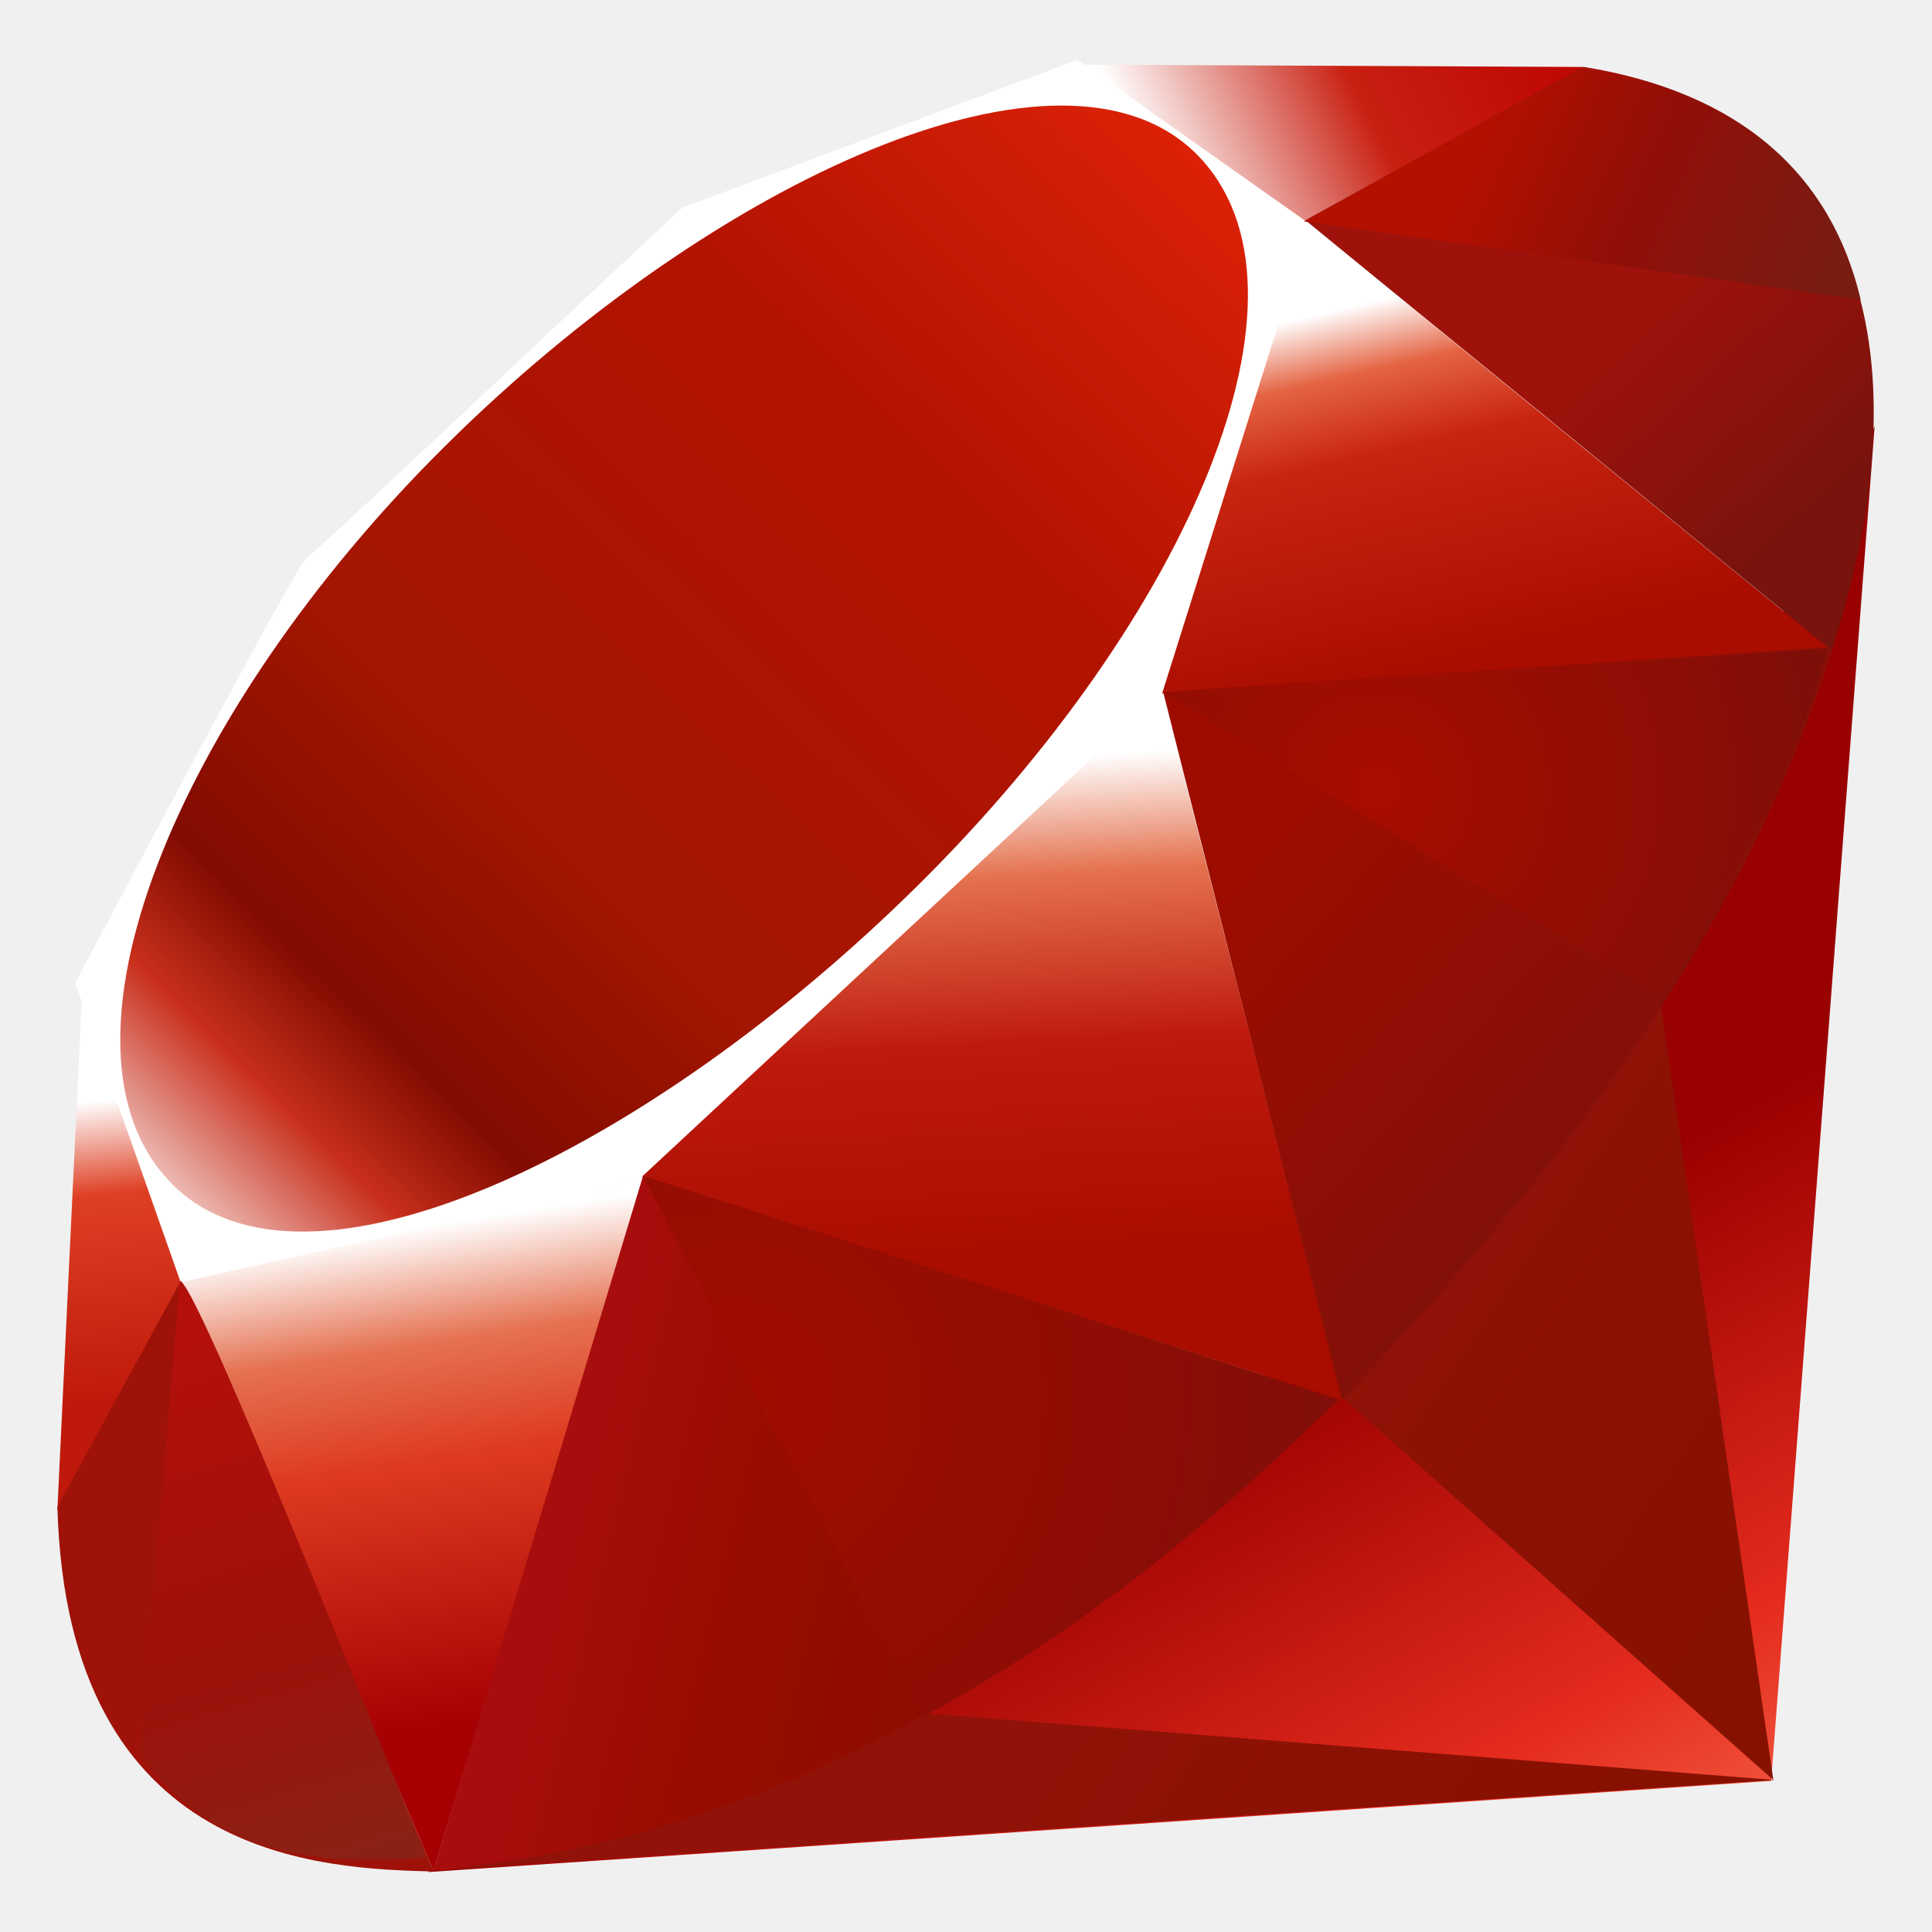
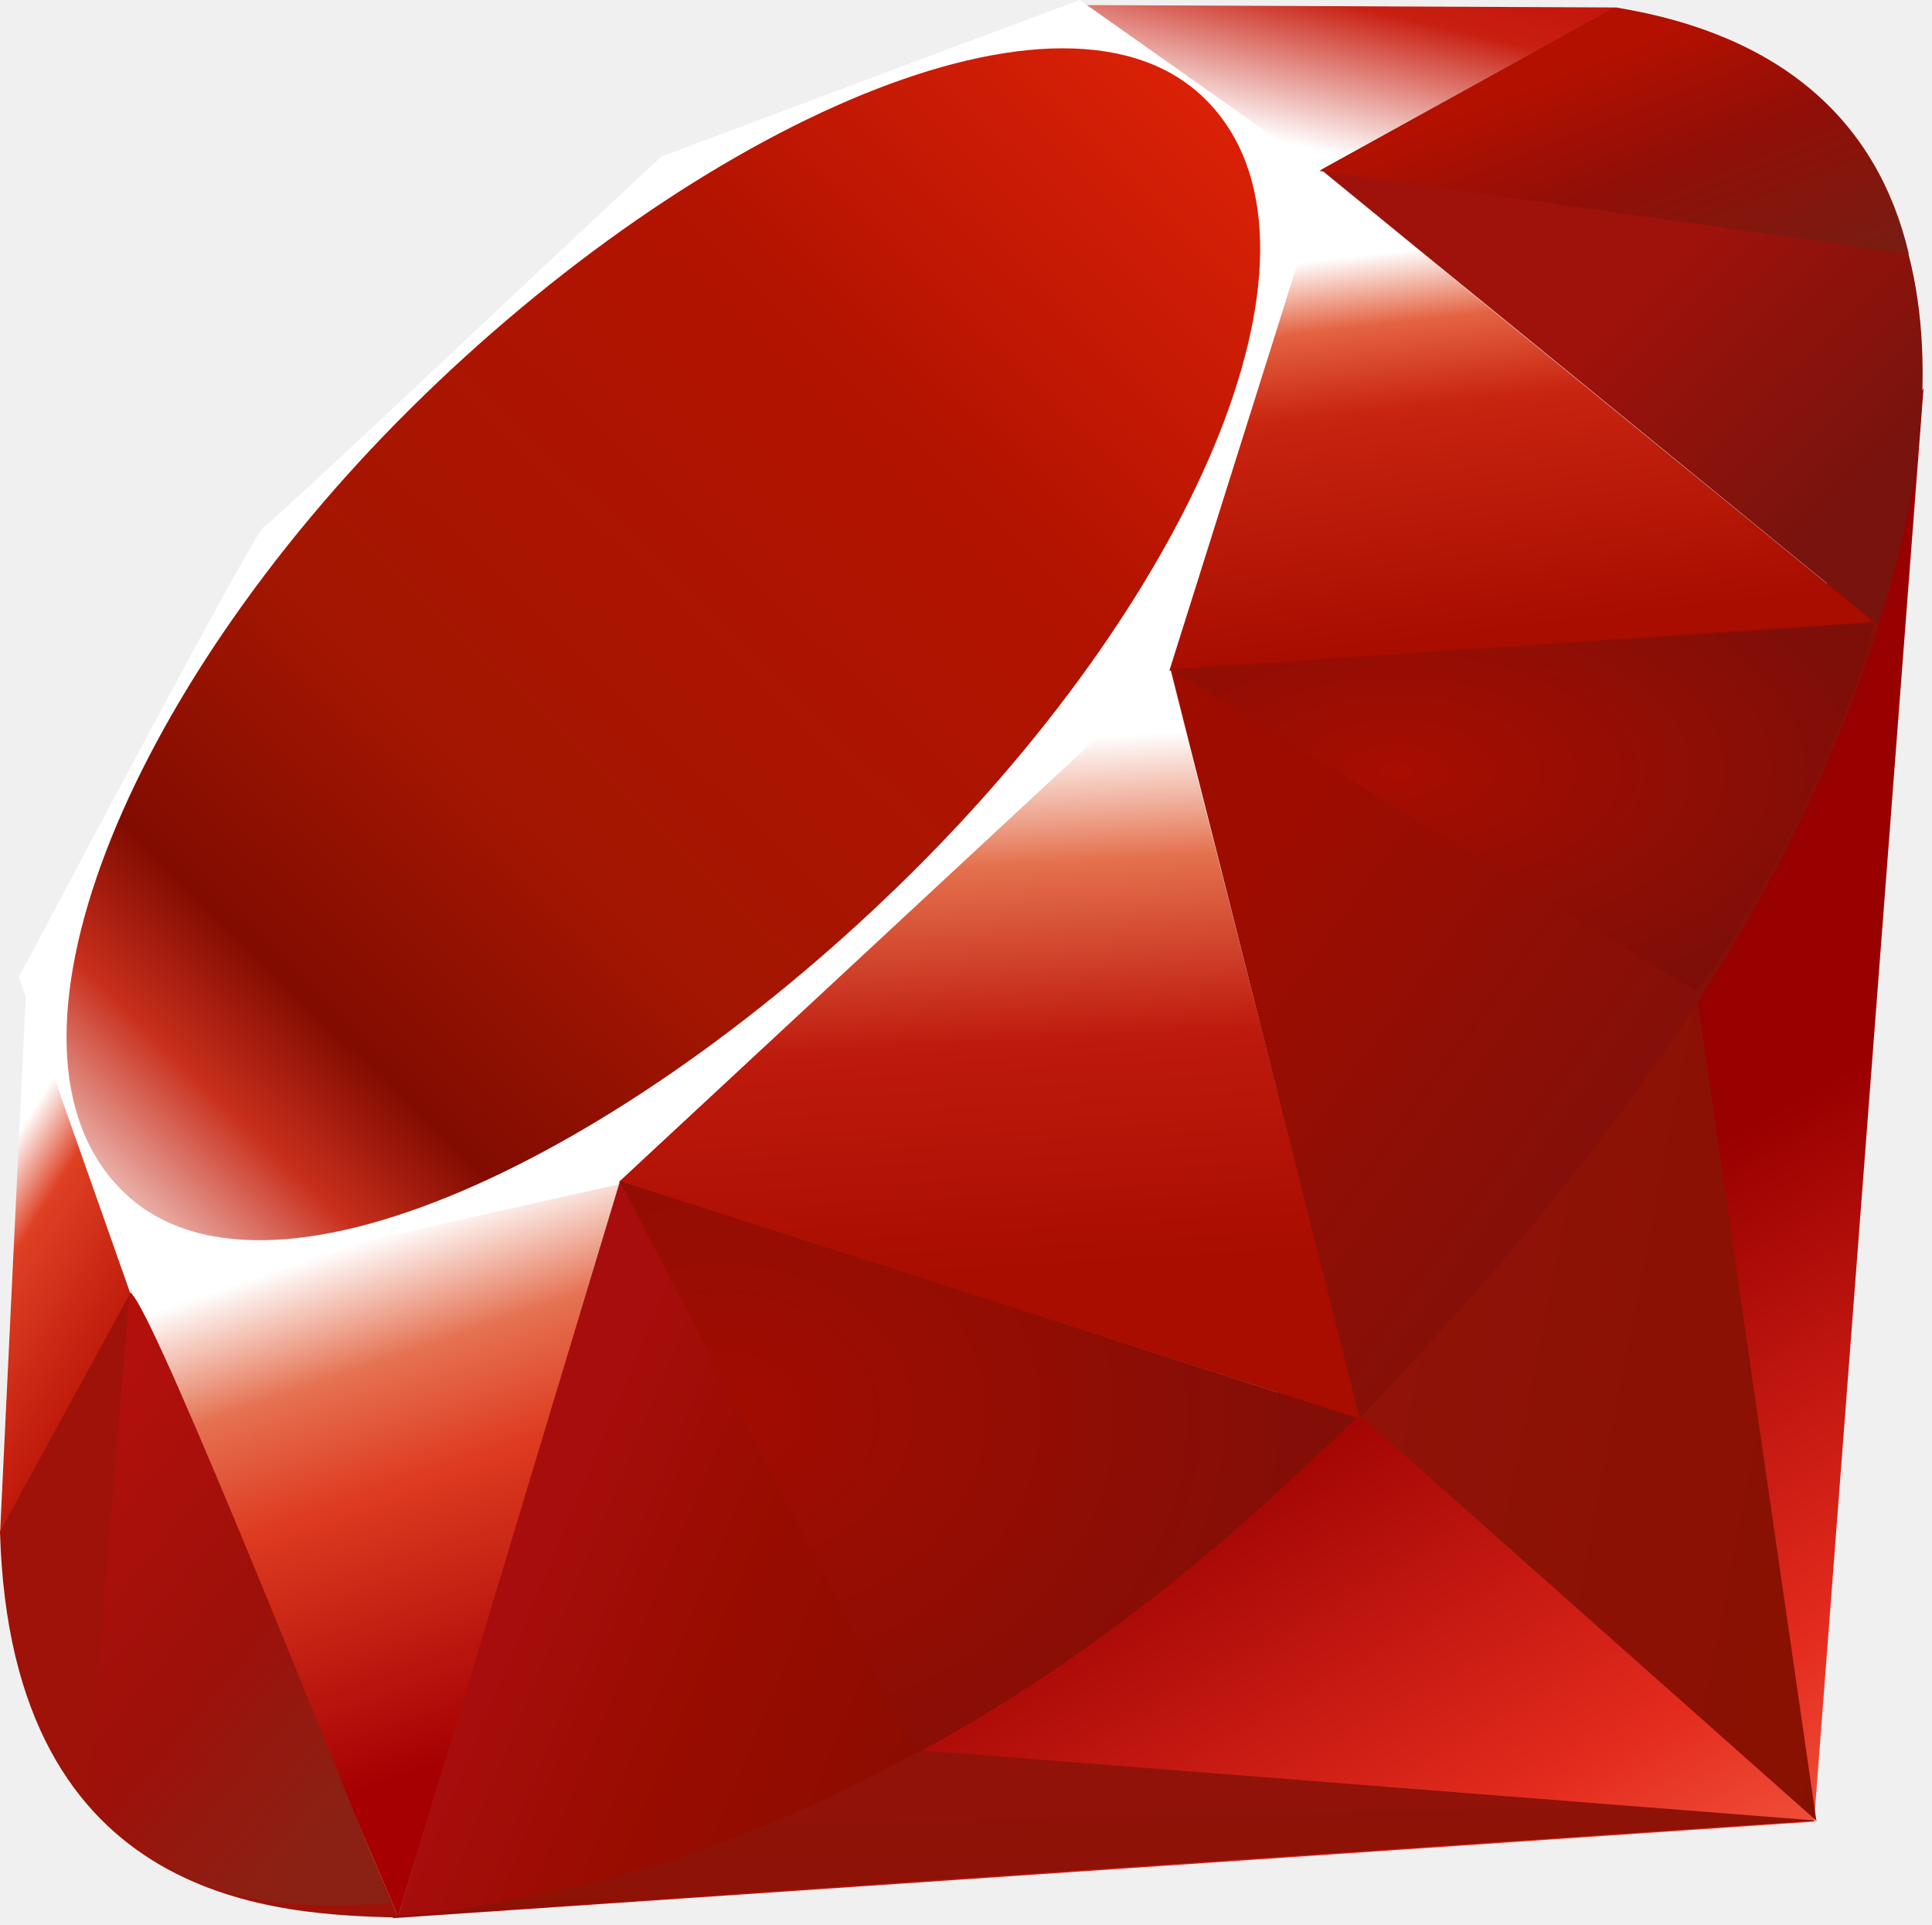
- <svg xmlns="http://www.w3.org/2000/svg" viewBox="0 0 128 128">
-   <linearGradient id="ruby-original-a" gradientUnits="userSpaceOnUse" x1="157.08" y1="2382.05" x2="131.682" y2="2426.892" gradientTransform="matrix(1 0 0 -1 -47.5 2517)">
-     <stop offset="0" stop-color="#FB7655" />
-     <stop offset="0" stop-color="#FB7655" />
-     <stop offset=".41" stop-color="#E42B1E" />
-     <stop offset=".99" stop-color="#900" />
-     <stop offset="1" stop-color="#900" />
-   </linearGradient>
-   <path fill="url(#ruby-original-a)" d="M97.078 83.214L28.34 124.031l89.003-6.04 6.855-89.745z" />
-   <linearGradient id="ruby-original-b" gradientUnits="userSpaceOnUse" x1="169.731" y1="2419.72" x2="136.998" y2="2441.685" gradientTransform="matrix(1 0 0 -1 -47.5 2517)">
-     <stop offset="0" stop-color="#871101" />
-     <stop offset="0" stop-color="#871101" />
-     <stop offset=".99" stop-color="#911209" />
-     <stop offset="1" stop-color="#911209" />
-   </linearGradient>
-   <path fill="url(#ruby-original-b)" d="M117.488 117.93l-7.649-52.799-20.837 27.514z" />
-   <linearGradient id="ruby-original-c" gradientUnits="userSpaceOnUse" x1="143.542" y1="2380.69" x2="110.81" y2="2402.655" gradientTransform="matrix(1 0 0 -1 -47.5 2517)">
-     <stop offset="0" stop-color="#871101" />
-     <stop offset="0" stop-color="#871101" />
-     <stop offset=".99" stop-color="#911209" />
-     <stop offset="1" stop-color="#911209" />
-   </linearGradient>
-   <path fill="url(#ruby-original-c)" d="M117.592 117.93l-56.044-4.399-32.91 10.385z" />
-   <linearGradient id="ruby-original-d" gradientUnits="userSpaceOnUse" x1="74.817" y1="2435.622" x2="79.891" y2="2402.644" gradientTransform="matrix(1 0 0 -1 -47.5 2517)">
-     <stop offset="0" stop-color="#fff" />
-     <stop offset="0" stop-color="#fff" />
-     <stop offset=".23" stop-color="#E57252" />
-     <stop offset=".46" stop-color="#DE3B20" />
-     <stop offset=".99" stop-color="#A60003" />
-     <stop offset="1" stop-color="#A60003" />
-   </linearGradient>
-   <path fill="url(#ruby-original-d)" d="M28.717 123.928l14.001-45.867-30.81 6.588z" />
-   <linearGradient id="ruby-original-e" gradientUnits="userSpaceOnUse" x1="109.719" y1="2466.413" x2="111.589" y2="2432.757" gradientTransform="matrix(1 0 0 -1 -47.5 2517)">
-     <stop offset="0" stop-color="#fff" />
-     <stop offset="0" stop-color="#fff" />
-     <stop offset=".23" stop-color="#E4714E" />
-     <stop offset=".56" stop-color="#BE1A0D" />
-     <stop offset=".99" stop-color="#A80D00" />
-     <stop offset="1" stop-color="#A80D00" />
-   </linearGradient>
-   <path fill="url(#ruby-original-e)" d="M88.996 92.797l-12.882-50.46-36.866 34.558z" />
-   <linearGradient id="ruby-original-f" gradientUnits="userSpaceOnUse" x1="140.691" y1="2497.523" x2="146.289" y2="2473.401" gradientTransform="matrix(1 0 0 -1 -47.5 2517)">
-     <stop offset="0" stop-color="#fff" />
-     <stop offset="0" stop-color="#fff" />
-     <stop offset=".18" stop-color="#E46342" />
-     <stop offset=".4" stop-color="#C82410" />
-     <stop offset=".99" stop-color="#A80D00" />
-     <stop offset="1" stop-color="#A80D00" />
-   </linearGradient>
-   <path fill="url(#ruby-original-f)" d="M121.275 43.047L86.426 14.585l-9.704 31.373z" />
-   <linearGradient id="ruby-original-g" gradientUnits="userSpaceOnUse" x1="123.6" y1="2506.018" x2="147.719" y2="2518.077" gradientTransform="matrix(1 0 0 -1 -47.5 2517)">
-     <stop offset="0" stop-color="#fff" />
-     <stop offset="0" stop-color="#fff" />
-     <stop offset=".54" stop-color="#C81F11" />
-     <stop offset=".99" stop-color="#BF0905" />
-     <stop offset="1" stop-color="#BF0905" />
-   </linearGradient>
-   <path fill="url(#ruby-original-g)" d="M104.978 4.437L84.481 15.764 71.551 4.285z" />
-   <linearGradient id="ruby-original-h" gradientUnits="userSpaceOnUse" x1="53.674" y1="2444.028" x2="55.66" y2="2424.153" gradientTransform="matrix(1 0 0 -1 -47.5 2517)">
-     <stop offset="0" stop-color="#fff" />
-     <stop offset="0" stop-color="#fff" />
-     <stop offset=".31" stop-color="#DE4024" />
-     <stop offset=".99" stop-color="#BF190B" />
-     <stop offset="1" stop-color="#BF190B" />
-   </linearGradient>
-   <path fill="url(#ruby-original-h)" d="M3.802 100.034l8.586-15.659L5.442 65.72z" />
-   <path fill="#fff" d="M4.981 65.131l6.987 19.821 30.365-6.812L77 45.922l9.783-31.075L71.38 3.969l-26.19 9.802c-8.252 7.675-24.263 22.86-24.84 23.146-.573.291-10.575 19.195-15.369 28.214z" />
-   <linearGradient id="ruby-original-i" gradientUnits="userSpaceOnUse" x1="40.026" y1="2418.781" x2="133.345" y2="2514.739" gradientTransform="matrix(1 0 0 -1 -47.5 2517)">
-     <stop offset="0" stop-color="#BD0012" />
-     <stop offset="0" stop-color="#BD0012" />
-     <stop offset=".07" stop-color="#fff" />
-     <stop offset=".17" stop-color="#fff" />
-     <stop offset=".27" stop-color="#C82F1C" />
-     <stop offset=".33" stop-color="#820C01" />
-     <stop offset=".46" stop-color="#A31601" />
-     <stop offset=".72" stop-color="#B31301" />
-     <stop offset=".99" stop-color="#E82609" />
-     <stop offset="1" stop-color="#E82609" />
-   </linearGradient>
-   <path fill="url(#ruby-original-i)" d="M29.519 29.521c17.882-17.73 40.937-28.207 49.785-19.28 8.843 8.926-.534 30.62-18.418 48.345-17.884 17.725-40.653 28.779-49.493 19.852-8.849-8.92.242-31.191 18.126-48.917z" />
-   <linearGradient id="ruby-original-j" gradientUnits="userSpaceOnUse" x1="111.507" y1="2409.102" x2="83.398" y2="2416.039" gradientTransform="matrix(1 0 0 -1 -47.5 2517)">
-     <stop offset="0" stop-color="#8C0C01" />
-     <stop offset="0" stop-color="#8C0C01" />
-     <stop offset=".54" stop-color="#990C00" />
-     <stop offset=".99" stop-color="#A80D0E" />
-     <stop offset="1" stop-color="#A80D0E" />
-   </linearGradient>
-   <path fill="url(#ruby-original-j)" d="M28.717 123.909l13.89-46.012 46.135 14.82c-16.68 15.642-35.233 28.865-60.025 31.192z" />
-   <linearGradient id="ruby-original-k" gradientUnits="userSpaceOnUse" x1="159.785" y1="2442.837" x2="134.814" y2="2465.217" gradientTransform="matrix(1 0 0 -1 -47.5 2517)">
-     <stop offset="0" stop-color="#7E110B" />
-     <stop offset="0" stop-color="#7E110B" />
-     <stop offset=".99" stop-color="#9E0C00" />
-     <stop offset="1" stop-color="#9E0C00" />
-   </linearGradient>
-   <path fill="url(#ruby-original-k)" d="M77.062 45.831l11.844 46.911c13.934-14.65 26.439-30.401 32.563-49.883l-44.407 2.972z" />
-   <linearGradient id="ruby-original-l" gradientUnits="userSpaceOnUse" x1="168.959" y1="2483.901" x2="156.521" y2="2497.199" gradientTransform="matrix(1 0 0 -1 -47.5 2517)">
-     <stop offset="0" stop-color="#79130D" />
-     <stop offset="0" stop-color="#79130D" />
-     <stop offset=".99" stop-color="#9E120B" />
-     <stop offset="1" stop-color="#9E120B" />
-   </linearGradient>
-   <path fill="url(#ruby-original-l)" d="M121.348 43.097c4.74-14.305 5.833-34.825-16.517-38.635l-18.339 10.13 34.856 28.505z" />
-   <path fill="#9E1209" d="M3.802 99.828c.656 23.608 17.689 23.959 24.945 24.167l-16.759-39.14-8.186 14.973z" />
-   <radialGradient id="ruby-original-m" cx="138.703" cy="2464.789" r="30.601" gradientTransform="matrix(1 0 0 -1 -47.5 2517)" gradientUnits="userSpaceOnUse">
-     <stop offset="0" stop-color="#A80D00" />
-     <stop offset="0" stop-color="#A80D00" />
-     <stop offset=".99" stop-color="#7E0E08" />
-     <stop offset="1" stop-color="#7E0E08" />
-   </radialGradient>
-   <path fill="url(#ruby-original-m)" d="M77.128 45.904c10.708 6.581 32.286 19.798 32.723 20.041.68.383 9.304-14.542 11.261-22.976l-43.984 2.935z" />
-   <radialGradient id="ruby-original-n" cx="96.325" cy="2424.465" r="40.679" gradientTransform="matrix(1 0 0 -1 -47.5 2517)" gradientUnits="userSpaceOnUse">
-     <stop offset="0" stop-color="#A30C00" />
-     <stop offset="0" stop-color="#A30C00" />
-     <stop offset=".99" stop-color="#800E08" />
-     <stop offset="1" stop-color="#800E08" />
-   </radialGradient>
-   <path fill="url(#ruby-original-n)" d="M42.589 77.897l18.57 35.828c10.98-5.955 19.579-13.211 27.454-20.983L42.589 77.897z" />
-   <linearGradient id="ruby-original-o" gradientUnits="userSpaceOnUse" x1="67.509" y1="2393.115" x2="57.373" y2="2427.506" gradientTransform="matrix(1 0 0 -1 -47.5 2517)">
-     <stop offset="0" stop-color="#8B2114" />
-     <stop offset="0" stop-color="#8B2114" />
-     <stop offset=".43" stop-color="#9E100A" />
-     <stop offset=".99" stop-color="#B3100C" />
-     <stop offset="1" stop-color="#B3100C" />
-   </linearGradient>
-   <path fill="url(#ruby-original-o)" d="M11.914 84.904l-2.631 31.331c4.964 6.781 11.794 7.371 18.96 6.842-5.184-12.9-15.538-38.696-16.329-38.173z" />
-   <linearGradient id="ruby-original-p" gradientUnits="userSpaceOnUse" x1="145.272" y1="2507.076" x2="167.996" y2="2497.045" gradientTransform="matrix(1 0 0 -1 -47.5 2517)">
-     <stop offset="0" stop-color="#B31000" />
-     <stop offset="0" stop-color="#B31000" />
-     <stop offset=".44" stop-color="#910F08" />
-     <stop offset=".99" stop-color="#791C12" />
-     <stop offset="1" stop-color="#791C12" />
-   </linearGradient>
-   <path fill="url(#ruby-original-p)" d="M86.384 14.67l36.891 5.177c-1.969-8.343-8.015-13.727-18.32-15.41L86.384 14.67z" />
+ <svg xmlns="http://www.w3.org/2000/svg" width="256px" height="255px" viewBox="0 0 256 255" version="1.1" preserveAspectRatio="xMidYMid">
+   <defs>
+     <linearGradient x1="84.75%" y1="111.399%" x2="58.254%" y2="64.584%" id="linearGradient-1">
+       <stop stop-color="#FB7655" offset="0%" />
+       <stop stop-color="#FB7655" offset="0%" />
+       <stop stop-color="#E42B1E" offset="41%" />
+       <stop stop-color="#990000" offset="99%" />
+       <stop stop-color="#990000" offset="100%" />
+     </linearGradient>
+     <linearGradient x1="116.651%" y1="60.89%" x2="1.746%" y2="19.288%" id="linearGradient-2">
+       <stop stop-color="#871101" offset="0%" />
+       <stop stop-color="#871101" offset="0%" />
+       <stop stop-color="#911209" offset="99%" />
+       <stop stop-color="#911209" offset="100%" />
+     </linearGradient>
+     <linearGradient x1="75.774%" y1="219.327%" x2="38.978%" y2="7.829%" id="linearGradient-3">
+       <stop stop-color="#871101" offset="0%" />
+       <stop stop-color="#871101" offset="0%" />
+       <stop stop-color="#911209" offset="99%" />
+       <stop stop-color="#911209" offset="100%" />
+     </linearGradient>
+     <linearGradient x1="50.012%" y1="7.234%" x2="66.483%" y2="79.135%" id="linearGradient-4">
+       <stop stop-color="#FFFFFF" offset="0%" />
+       <stop stop-color="#FFFFFF" offset="0%" />
+       <stop stop-color="#E57252" offset="23%" />
+       <stop stop-color="#DE3B20" offset="46%" />
+       <stop stop-color="#A60003" offset="99%" />
+       <stop stop-color="#A60003" offset="100%" />
+     </linearGradient>
+     <linearGradient x1="46.174%" y1="16.348%" x2="49.932%" y2="83.047%" id="linearGradient-5">
+       <stop stop-color="#FFFFFF" offset="0%" />
+       <stop stop-color="#FFFFFF" offset="0%" />
+       <stop stop-color="#E4714E" offset="23%" />
+       <stop stop-color="#BE1A0D" offset="56%" />
+       <stop stop-color="#A80D00" offset="99%" />
+       <stop stop-color="#A80D00" offset="100%" />
+     </linearGradient>
+     <linearGradient x1="36.965%" y1="15.594%" x2="49.528%" y2="92.478%" id="linearGradient-6">
+       <stop stop-color="#FFFFFF" offset="0%" />
+       <stop stop-color="#FFFFFF" offset="0%" />
+       <stop stop-color="#E46342" offset="18%" />
+       <stop stop-color="#C82410" offset="40%" />
+       <stop stop-color="#A80D00" offset="99%" />
+       <stop stop-color="#A80D00" offset="100%" />
+     </linearGradient>
+     <linearGradient x1="13.609%" y1="58.346%" x2="85.764%" y2="-46.717%" id="linearGradient-7">
+       <stop stop-color="#FFFFFF" offset="0%" />
+       <stop stop-color="#FFFFFF" offset="0%" />
+       <stop stop-color="#C81F11" offset="54%" />
+       <stop stop-color="#BF0905" offset="99%" />
+       <stop stop-color="#BF0905" offset="100%" />
+     </linearGradient>
+     <linearGradient x1="27.624%" y1="21.135%" x2="50.745%" y2="79.056%" id="linearGradient-8">
+       <stop stop-color="#FFFFFF" offset="0%" />
+       <stop stop-color="#FFFFFF" offset="0%" />
+       <stop stop-color="#DE4024" offset="31%" />
+       <stop stop-color="#BF190B" offset="99%" />
+       <stop stop-color="#BF190B" offset="100%" />
+     </linearGradient>
+     <linearGradient x1="-20.667%" y1="122.282%" x2="104.242%" y2="-6.342%" id="linearGradient-9">
+       <stop stop-color="#BD0012" offset="0%" />
+       <stop stop-color="#BD0012" offset="0%" />
+       <stop stop-color="#FFFFFF" offset="7%" />
+       <stop stop-color="#FFFFFF" offset="17%" />
+       <stop stop-color="#C82F1C" offset="27%" />
+       <stop stop-color="#820C01" offset="33%" />
+       <stop stop-color="#A31601" offset="46%" />
+       <stop stop-color="#B31301" offset="72%" />
+       <stop stop-color="#E82609" offset="99%" />
+       <stop stop-color="#E82609" offset="100%" />
+     </linearGradient>
+     <linearGradient x1="58.792%" y1="65.205%" x2="11.964%" y2="50.128%" id="linearGradient-10">
+       <stop stop-color="#8C0C01" offset="0%" />
+       <stop stop-color="#8C0C01" offset="0%" />
+       <stop stop-color="#990C00" offset="54%" />
+       <stop stop-color="#A80D0E" offset="99%" />
+       <stop stop-color="#A80D0E" offset="100%" />
+     </linearGradient>
+     <linearGradient x1="79.319%" y1="62.754%" x2="23.088%" y2="17.888%" id="linearGradient-11">
+       <stop stop-color="#7E110B" offset="0%" />
+       <stop stop-color="#7E110B" offset="0%" />
+       <stop stop-color="#9E0C00" offset="99%" />
+       <stop stop-color="#9E0C00" offset="100%" />
+     </linearGradient>
+     <linearGradient x1="92.88%" y1="74.122%" x2="59.841%" y2="39.704%" id="linearGradient-12">
+       <stop stop-color="#79130D" offset="0%" />
+       <stop stop-color="#79130D" offset="0%" />
+       <stop stop-color="#9E120B" offset="99%" />
+       <stop stop-color="#9E120B" offset="100%" />
+     </linearGradient>
+     <radialGradient cx="32.001%" cy="40.21%" fx="32.001%" fy="40.21%" r="69.573%" id="radialGradient-13">
+       <stop stop-color="#A80D00" offset="0%" />
+       <stop stop-color="#A80D00" offset="0%" />
+       <stop stop-color="#7E0E08" offset="99%" />
+       <stop stop-color="#7E0E08" offset="100%" />
+     </radialGradient>
+     <radialGradient cx="13.549%" cy="40.86%" fx="13.549%" fy="40.86%" r="88.386%" id="radialGradient-14">
+       <stop stop-color="#A30C00" offset="0%" />
+       <stop stop-color="#A30C00" offset="0%" />
+       <stop stop-color="#800E08" offset="99%" />
+       <stop stop-color="#800E08" offset="100%" />
+     </radialGradient>
+     <linearGradient x1="56.57%" y1="101.717%" x2="3.105%" y2="11.993%" id="linearGradient-15">
+       <stop stop-color="#8B2114" offset="0%" />
+       <stop stop-color="#8B2114" offset="0%" />
+       <stop stop-color="#9E100A" offset="43%" />
+       <stop stop-color="#B3100C" offset="99%" />
+       <stop stop-color="#B3100C" offset="100%" />
+     </linearGradient>
+     <linearGradient x1="30.87%" y1="35.599%" x2="92.471%" y2="100.694%" id="linearGradient-16">
+       <stop stop-color="#B31000" offset="0%" />
+       <stop stop-color="#B31000" offset="0%" />
+       <stop stop-color="#910F08" offset="44%" />
+       <stop stop-color="#791C12" offset="99%" />
+       <stop stop-color="#791C12" offset="100%" />
+     </linearGradient>
+   </defs>
+   <g>
+     <path d="M197.467,167.764 L51.946,254.173 L240.369,241.387 L254.881,51.393 L197.467,167.764 Z" fill="url(#linearGradient-1)" />
+     <path d="M240.677,241.257 L224.482,129.479 L180.369,187.729 L240.677,241.257 Z" fill="url(#linearGradient-2)" />
+     <path d="M240.896,241.257 L122.25,231.944 L52.576,253.93 L240.896,241.257 Z" fill="url(#linearGradient-3)" />
+     <path d="M52.744,253.955 L82.383,156.855 L17.161,170.801 L52.744,253.955 Z" fill="url(#linearGradient-4)" />
+     <path d="M180.358,188.051 L153.085,81.225 L75.038,154.385 L180.358,188.051 Z" fill="url(#linearGradient-5)" />
+     <path d="M248.693,82.73 L174.916,22.474 L154.372,88.892 L248.693,82.73 Z" fill="url(#linearGradient-6)" />
+     <path d="M214.191,0.991 L170.8,24.97 L143.424,0.669 L214.191,0.991 Z" fill="url(#linearGradient-7)" />
+     <path d="M0,203.372 L18.177,170.221 L3.473,130.727 L0,203.372 Z" fill="url(#linearGradient-8)" />
+     <path d="M2.496,129.479 L17.29,171.443 L81.573,157.021 L154.964,88.814 L175.675,23.027 L143.063,0 L87.618,20.75 C70.149,36.998 36.252,69.146 35.03,69.75 C33.82,70.368 12.646,110.389 2.496,129.479 L2.496,129.479 Z" fill="#FFFFFF" />
+     <path d="M54.442,54.094 C92.302,16.556 141.109,-5.622 159.839,13.276 C178.558,32.174 158.707,78.099 120.847,115.625 C82.988,153.15 34.785,176.55 16.068,157.652 C-2.663,138.767 16.582,91.62 54.442,54.094 L54.442,54.094 Z" fill="url(#linearGradient-9)" />
+     <path d="M52.744,253.916 L82.152,156.507 L179.817,187.883 C144.505,220.996 105.23,248.989 52.744,253.916 L52.744,253.916 Z" fill="url(#linearGradient-10)" />
+     <path d="M155.092,88.622 L180.165,187.935 C209.663,156.919 236.137,123.575 249.103,82.332 L155.092,88.622 L155.092,88.622 Z" fill="url(#linearGradient-11)" />
+     <path d="M248.847,82.833 C258.882,52.551 261.197,9.108 213.881,1.042 L175.056,22.487 L248.847,82.833 L248.847,82.833 Z" fill="url(#linearGradient-12)" />
+     <path d="M0,202.935 C1.389,252.914 37.448,253.659 52.808,254.097 L17.328,171.237 L0,202.935 L0,202.935 Z" fill="#9E1209" />
+     <path d="M155.232,88.777 C177.899,102.709 223.582,130.689 224.508,131.203 C225.948,132.014 244.203,100.419 248.346,82.563 L155.232,88.777 L155.232,88.777 Z" fill="url(#radialGradient-13)" />
+     <path d="M82.113,156.507 L121.426,232.355 C144.672,219.748 162.875,204.388 179.547,187.935 L82.113,156.507 L82.113,156.507 Z" fill="url(#radialGradient-14)" />
+     <path d="M17.174,171.34 L11.604,237.668 C22.114,252.025 36.573,253.273 51.74,252.154 C40.767,224.843 18.846,170.234 17.174,171.34 L17.174,171.34 Z" fill="url(#linearGradient-15)" />
+     <path d="M174.826,22.654 L252.925,33.614 C248.757,15.952 235.957,4.554 214.139,0.991 L174.826,22.654 L174.826,22.654 Z" fill="url(#linearGradient-16)" />
+   </g>
</svg>
